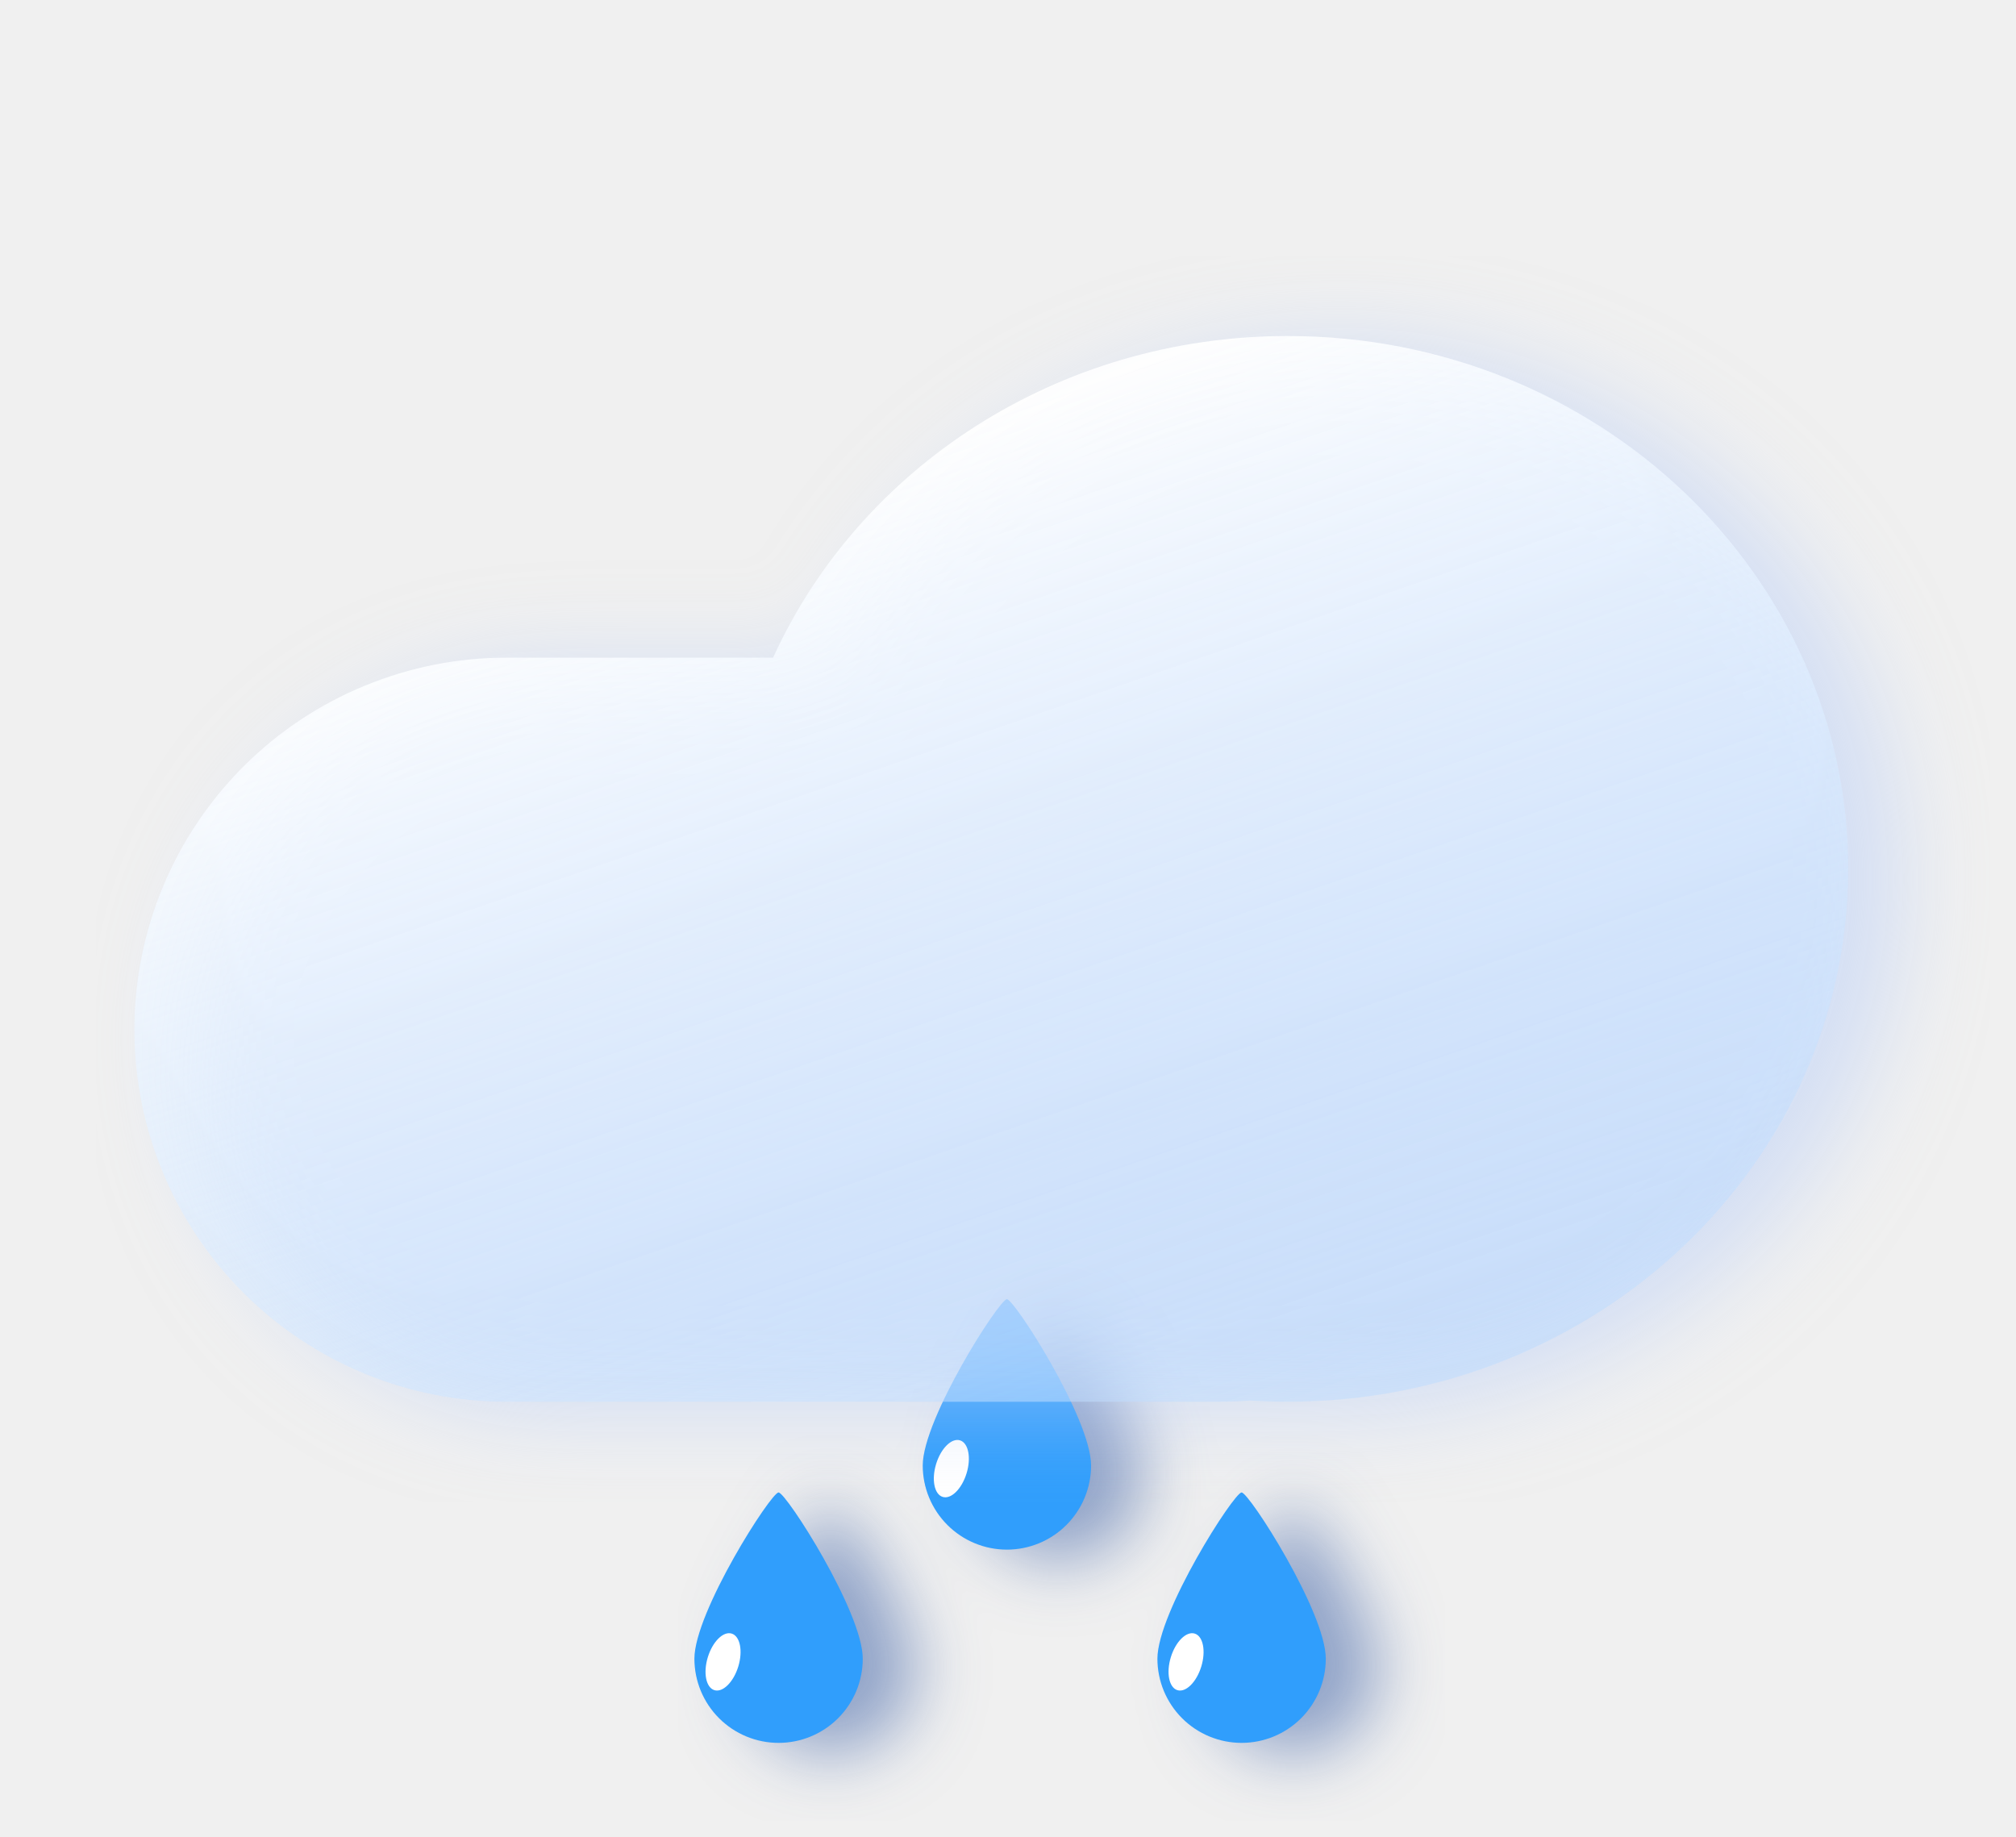
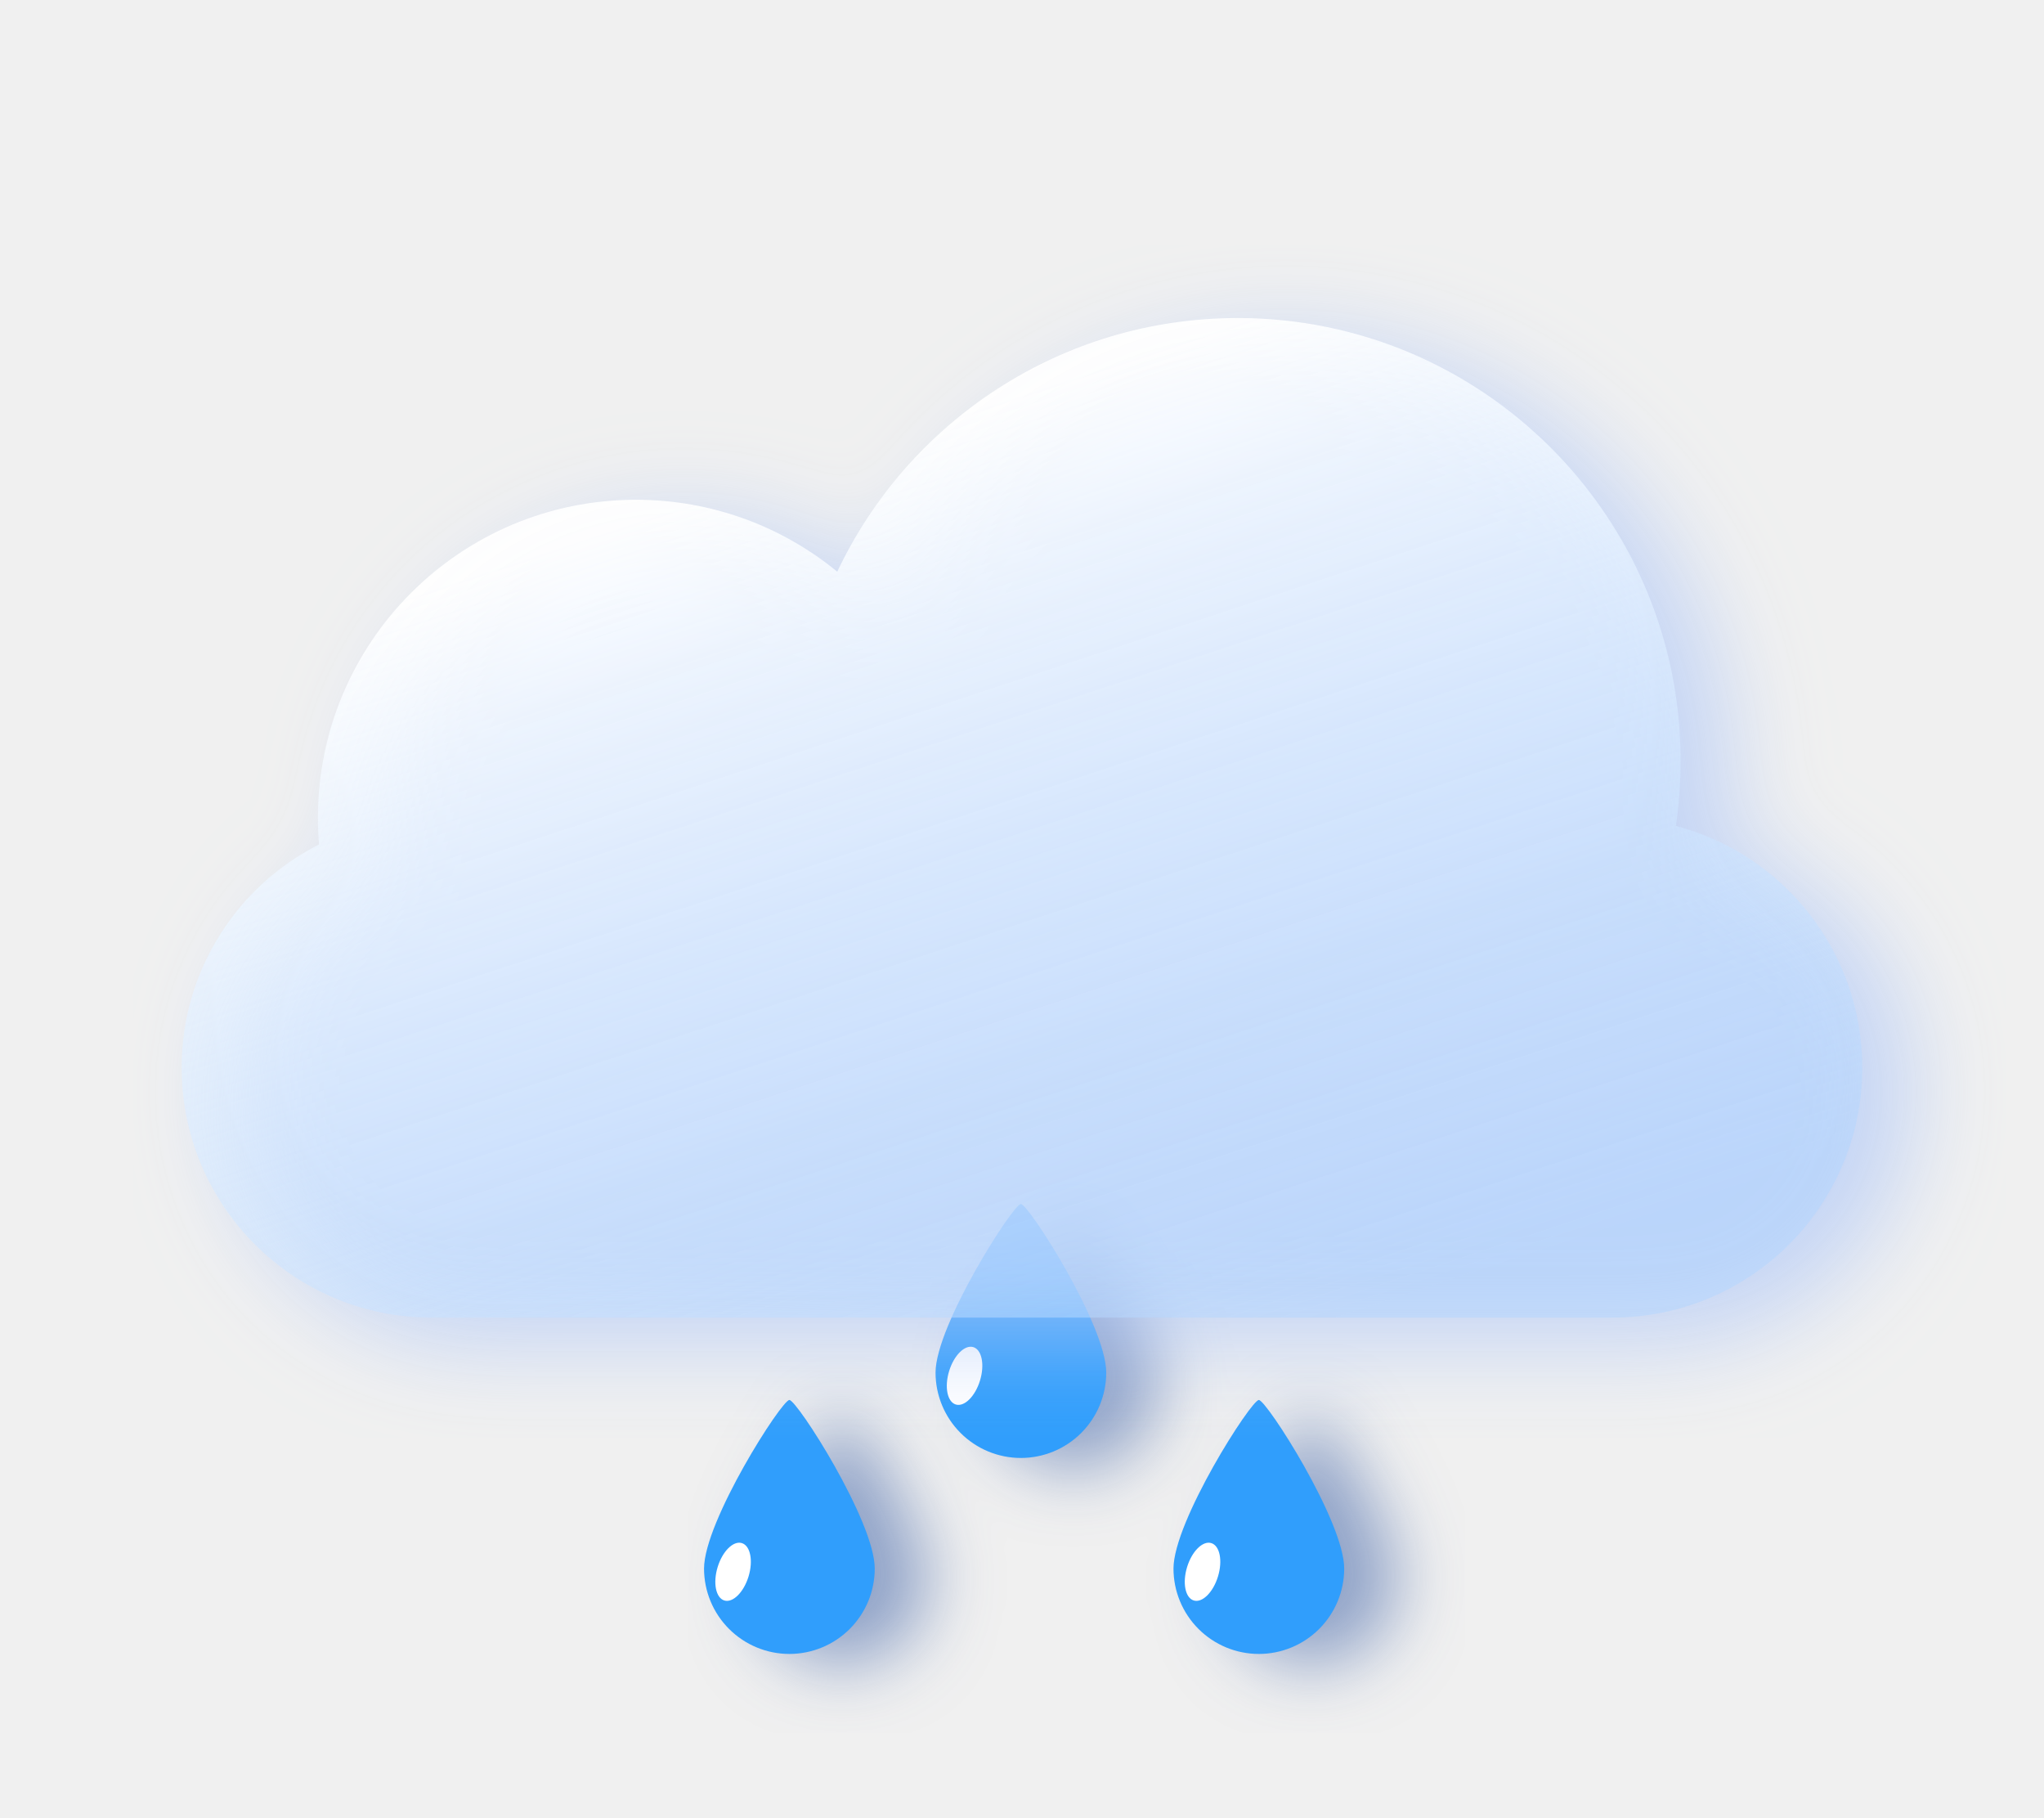
- <svg xmlns="http://www.w3.org/2000/svg" width="90" height="82" viewBox="0 0 90 82" fill="none">
-   <g filter="url(#filter0_d_145_6784)">
-     <path d="M34.758 66.627C35.096 66.631 38.516 71.972 38.516 74.048C38.516 75.045 38.12 76.001 37.416 76.705C36.711 77.41 35.755 77.806 34.758 77.806C33.761 77.806 32.806 77.41 32.101 76.705C31.396 76.001 31 75.045 31 74.048C31 71.972 34.421 66.624 34.758 66.627Z" fill="#309EFC" />
-     <path d="M31.893 75.453C32.268 75.567 32.745 75.095 32.959 74.398C33.172 73.7 33.04 73.042 32.665 72.927C32.289 72.812 31.812 73.285 31.599 73.982C31.386 74.68 31.517 75.338 31.893 75.453Z" fill="white" />
-     <path d="M55.429 66.627C55.766 66.631 59.187 71.972 59.187 74.048C59.187 75.044 58.791 76 58.086 76.705C57.381 77.41 56.425 77.806 55.429 77.806C54.432 77.806 53.476 77.41 52.771 76.705C52.066 76 51.67 75.044 51.67 74.048C51.67 71.972 55.091 66.623 55.429 66.627Z" fill="#309EFC" />
-     <path d="M52.563 75.453C52.939 75.567 53.416 75.095 53.629 74.398C53.842 73.7 53.711 73.042 53.335 72.927C52.96 72.812 52.482 73.285 52.269 73.982C52.056 74.68 52.188 75.338 52.563 75.453Z" fill="white" />
-     <path d="M44.951 58C45.289 58.004 48.709 63.345 48.709 65.421C48.709 66.418 48.313 67.373 47.608 68.078C46.904 68.783 45.948 69.179 44.951 69.179C43.954 69.179 42.998 68.783 42.294 68.078C41.589 67.373 41.193 66.418 41.193 65.421C41.193 63.345 44.614 57.996 44.951 58Z" fill="#309EFC" />
-     <path d="M42.085 66.826C42.461 66.941 42.938 66.468 43.151 65.771C43.364 65.073 43.233 64.415 42.857 64.3C42.482 64.185 42.004 64.658 41.791 65.355C41.578 66.052 41.709 66.711 42.085 66.826Z" fill="white" />
+ <svg xmlns="http://www.w3.org/2000/svg" width="90" height="80" viewBox="0 0 90 80" fill="none">
+   <g filter="url(#filter0_d_213_2150)">
+     <path d="M34.758 61.627C35.096 61.631 38.516 66.972 38.516 69.048C38.516 70.045 38.12 71.001 37.416 71.705C36.711 72.41 35.755 72.806 34.758 72.806C33.761 72.806 32.806 72.41 32.101 71.705C31.396 71.001 31 70.045 31 69.048C31 66.972 34.421 61.623 34.758 61.627Z" fill="#309EFC" />
+     <path d="M31.893 70.453C32.268 70.567 32.745 70.095 32.959 69.398C33.172 68.7 33.04 68.042 32.665 67.927C32.289 67.812 31.812 68.285 31.599 68.982C31.386 69.68 31.517 70.338 31.893 70.453Z" fill="white" />
+     <path d="M55.429 61.627C55.766 61.631 59.187 66.972 59.187 69.048C59.187 70.044 58.791 71 58.086 71.705C57.381 72.41 56.425 72.806 55.429 72.806C54.432 72.806 53.476 72.41 52.771 71.705C52.066 71 51.67 70.044 51.67 69.048C51.67 66.972 55.091 61.623 55.429 61.627Z" fill="#309EFC" />
+     <path d="M52.563 70.453C52.939 70.567 53.416 70.095 53.629 69.398C53.842 68.7 53.711 68.042 53.335 67.927C52.96 67.812 52.482 68.285 52.269 68.982C52.056 69.68 52.188 70.338 52.563 70.453Z" fill="white" />
+     <path d="M44.951 53C45.289 53.004 48.709 58.345 48.709 60.421C48.709 61.417 48.313 62.373 47.608 63.078C46.904 63.783 45.948 64.179 44.951 64.179C43.954 64.179 42.998 63.783 42.294 63.078C41.589 62.373 41.193 61.417 41.193 60.421C41.193 58.345 44.614 52.996 44.951 53Z" fill="#309EFC" />
+     <path d="M42.085 61.826C42.461 61.941 42.938 61.468 43.151 60.771C43.364 60.073 43.233 59.415 42.857 59.3C42.482 59.185 42.004 59.658 41.791 60.355C41.578 61.052 41.709 61.711 42.085 61.826Z" fill="white" />
  </g>
-   <g filter="url(#filter1_d_145_6784)">
-     <path d="M55.785 62.523C55.339 62.559 54.888 62.577 54.433 62.577H22.671C20.484 62.585 18.318 62.162 16.296 61.331C14.274 60.5 12.435 59.278 10.886 57.734C9.338 56.191 8.109 54.358 7.27 52.339C6.432 50.319 6 48.155 6 45.968C6 43.782 6.432 41.617 7.27 39.598C8.109 37.579 9.338 35.745 10.886 34.202C12.435 32.659 14.274 31.437 16.296 30.606C18.318 29.775 20.484 29.352 22.671 29.36H34.513C38.353 20.913 47.195 15 57.49 15C71.307 15 82.508 25.651 82.508 38.788C82.508 51.926 71.307 62.577 57.49 62.577C56.917 62.577 56.349 62.559 55.785 62.523Z" fill="url(#paint0_linear_145_6784)" />
+   <g filter="url(#filter1_d_213_2150)">
+     <path fill-rule="evenodd" clip-rule="evenodd" d="M73.791 36.358C73.928 35.425 73.999 34.471 73.999 33.5C73.999 22.73 65.269 14 54.499 14C46.712 14 39.99 18.565 36.865 25.165C34.451 23.187 31.364 22 27.999 22C20.267 22 13.999 28.268 13.999 36C13.999 36.396 14.015 36.787 14.048 37.175C10.46 38.986 7.999 42.706 7.999 47C7.999 53.075 12.924 58 18.999 58H70.999C77.074 58 81.999 53.075 81.999 47C81.999 41.89 78.514 37.593 73.791 36.358Z" fill="url(#paint0_linear_213_2150)" />
  </g>
  <defs>
-     <filter id="filter0_d_145_6784" x="30.31" y="55.462" width="34.187" height="25.806" filterUnits="userSpaceOnUse" color-interpolation-filters="sRGB">
+     <filter id="filter0_d_213_2150" x="30.31" y="50.462" width="34.187" height="25.806" filterUnits="userSpaceOnUse" color-interpolation-filters="sRGB">
      <feFlood flood-opacity="0" result="BackgroundImageFix" />
      <feColorMatrix in="SourceAlpha" type="matrix" values="0 0 0 0 0 0 0 0 0 0 0 0 0 0 0 0 0 0 127 0" result="hardAlpha" />
      <feOffset dx="2.31" dy="0.462" />
      <feGaussianBlur stdDeviation="1.5" />
      <feColorMatrix type="matrix" values="0 0 0 0 0.176 0 0 0 0 0.329 0 0 0 0 0.626 0 0 0 0.5 0" />
-       <feBlend mode="normal" in2="BackgroundImageFix" result="effect1_dropShadow_145_6784" />
-       <feBlend mode="normal" in="SourceGraphic" in2="effect1_dropShadow_145_6784" result="shape" />
+       <feBlend mode="normal" in2="BackgroundImageFix" result="effect1_dropShadow_213_2150" />
+       <feBlend mode="normal" in="SourceGraphic" in2="effect1_dropShadow_213_2150" result="shape" />
    </filter>
-     <filter id="filter1_d_145_6784" x="4.31" y="11.462" width="84.508" height="55.577" filterUnits="userSpaceOnUse" color-interpolation-filters="sRGB">
+     <filter id="filter1_d_213_2150" x="5.885" y="10.829" width="82.457" height="52.457" filterUnits="userSpaceOnUse" color-interpolation-filters="sRGB">
      <feFlood flood-opacity="0" result="BackgroundImageFix" />
      <feColorMatrix in="SourceAlpha" type="matrix" values="0 0 0 0 0 0 0 0 0 0 0 0 0 0 0 0 0 0 127 0" result="hardAlpha" />
-       <feOffset dx="2.31" dy="0.462" />
-       <feGaussianBlur stdDeviation="2" />
-       <feColorMatrix type="matrix" values="0 0 0 0 0.718 0 0 0 0 0.807 0 0 0 0 0.979 0 0 0 0.5 0" />
-       <feBlend mode="normal" in2="BackgroundImageFix" result="effect1_dropShadow_145_6784" />
-       <feBlend mode="normal" in="SourceGraphic" in2="effect1_dropShadow_145_6784" result="shape" />
+       <feOffset dx="2.114" dy="1.057" />
+       <feGaussianBlur stdDeviation="2.114" />
+       <feColorMatrix type="matrix" values="0 0 0 0 0.69 0 0 0 0 0.786 0 0 0 0 0.972 0 0 0 0.7 0" />
+       <feBlend mode="normal" in2="BackgroundImageFix" result="effect1_dropShadow_213_2150" />
+       <feBlend mode="normal" in="SourceGraphic" in2="effect1_dropShadow_213_2150" result="shape" />
    </filter>
-     <linearGradient id="paint0_linear_145_6784" x1="36.986" y1="20.995" x2="52.239" y2="65.156" gradientUnits="userSpaceOnUse">
+     <linearGradient id="paint0_linear_213_2150" x1="37.969" y1="19.544" x2="51.581" y2="60.762" gradientUnits="userSpaceOnUse">
      <stop stop-color="white" stop-opacity="0.95" />
-       <stop offset="1" stop-color="#BCDBFF" stop-opacity="0.5" />
+       <stop offset="1" stop-color="#B1D5FF" stop-opacity="0.5" />
    </linearGradient>
  </defs>
</svg>
